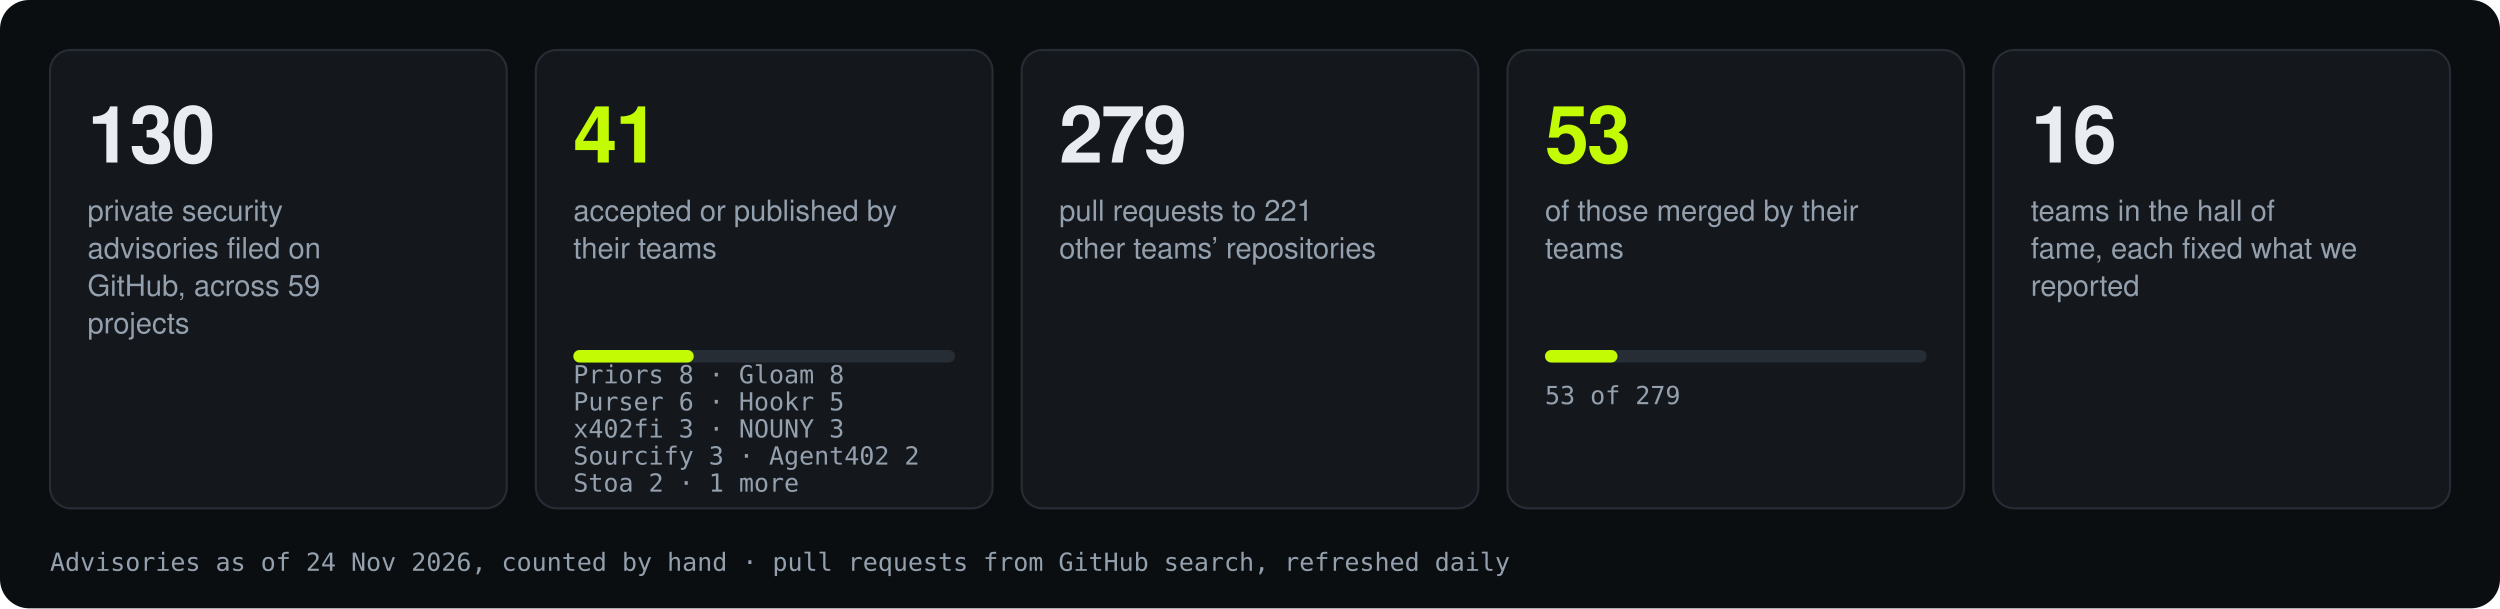
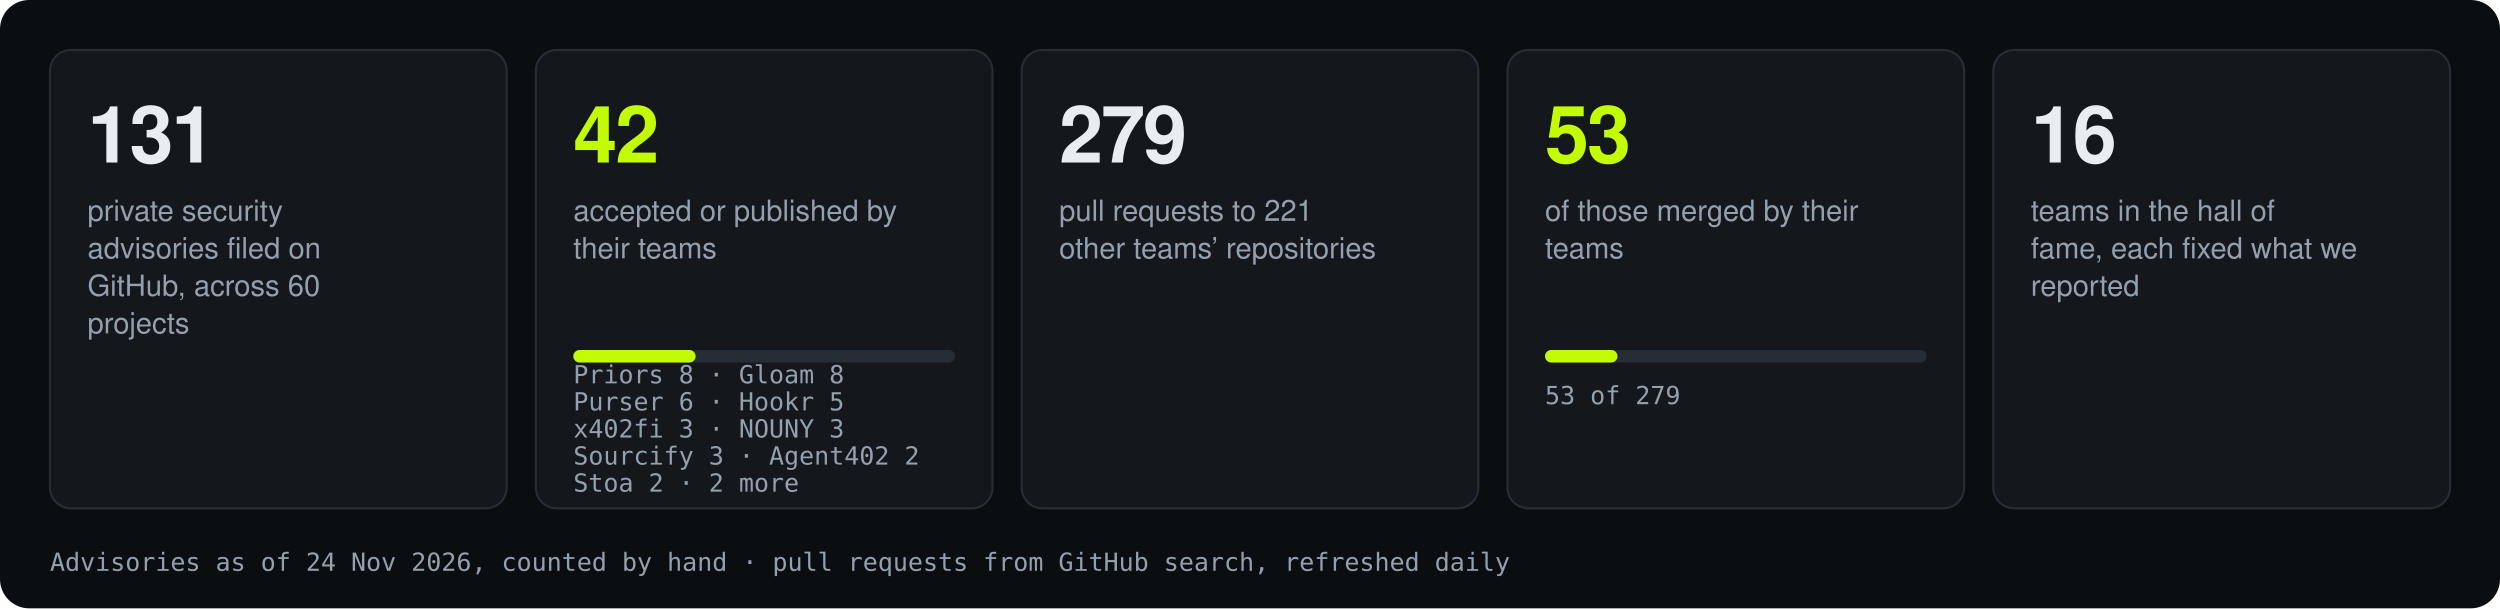
- <svg xmlns="http://www.w3.org/2000/svg" width="1200" height="292" viewBox="0 0 1200 292" role="img" aria-label="130 private security advisories filed on GitHub across 59 projects, 41 accepted or published; 279 pull requests to 221 other teams' repositories, 53 merged; 16 teams in the hall of fame">
+ <svg xmlns="http://www.w3.org/2000/svg" width="1200" height="292" viewBox="0 0 1200 292" role="img" aria-label="131 private security advisories filed on GitHub across 60 projects, 42 accepted or published; 279 pull requests to 221 other teams' repositories, 53 merged; 16 teams in the hall of fame">
  <style>.g{transform-box:fill-box;transform-origin:left;animation:grow 1.2s ease-out both}@keyframes grow{from{transform:scaleX(0)}}@media (prefers-reduced-motion: reduce){*{animation:none!important}}</style>
  <rect width="1200" height="292" rx="14" fill="#0B0E11" />
  <g>
    <rect x="24.0" y="24" width="219.2" height="220" rx="10" fill="#14181D" stroke="#272D35" />
-     <text x="42.0" y="78" font-family="-apple-system,BlinkMacSystemFont,'Segoe UI',Helvetica,Arial,sans-serif" font-size="38" font-weight="700" letter-spacing="-1" fill="#E9ECF0">130</text>
+     <text x="42.0" y="78" font-family="-apple-system,BlinkMacSystemFont,'Segoe UI',Helvetica,Arial,sans-serif" font-size="38" font-weight="700" letter-spacing="-1" fill="#E9ECF0">131</text>
    <text x="42.0" y="106" text-anchor="start" font-family="-apple-system,BlinkMacSystemFont,'Segoe UI',Helvetica,Arial,sans-serif" font-size="14" font-weight="400" fill="#94A0AD">private security</text>
    <text x="42.0" y="124" text-anchor="start" font-family="-apple-system,BlinkMacSystemFont,'Segoe UI',Helvetica,Arial,sans-serif" font-size="14" font-weight="400" fill="#94A0AD">advisories filed on</text>
-     <text x="42.0" y="142" text-anchor="start" font-family="-apple-system,BlinkMacSystemFont,'Segoe UI',Helvetica,Arial,sans-serif" font-size="14" font-weight="400" fill="#94A0AD">GitHub, across 59</text>
+     <text x="42.0" y="142" text-anchor="start" font-family="-apple-system,BlinkMacSystemFont,'Segoe UI',Helvetica,Arial,sans-serif" font-size="14" font-weight="400" fill="#94A0AD">GitHub, across 60</text>
    <text x="42.0" y="160" text-anchor="start" font-family="-apple-system,BlinkMacSystemFont,'Segoe UI',Helvetica,Arial,sans-serif" font-size="14" font-weight="400" fill="#94A0AD">projects</text>
  </g>
  <g>
    <rect x="257.2" y="24" width="219.2" height="220" rx="10" fill="#14181D" stroke="#272D35" />
-     <text x="275.2" y="78" font-family="-apple-system,BlinkMacSystemFont,'Segoe UI',Helvetica,Arial,sans-serif" font-size="38" font-weight="700" letter-spacing="-1" fill="#C2FB03">41</text>
+     <text x="275.2" y="78" font-family="-apple-system,BlinkMacSystemFont,'Segoe UI',Helvetica,Arial,sans-serif" font-size="38" font-weight="700" letter-spacing="-1" fill="#C2FB03">42</text>
    <text x="275.2" y="106" text-anchor="start" font-family="-apple-system,BlinkMacSystemFont,'Segoe UI',Helvetica,Arial,sans-serif" font-size="14" font-weight="400" fill="#94A0AD">accepted or published by</text>
    <text x="275.2" y="124" text-anchor="start" font-family="-apple-system,BlinkMacSystemFont,'Segoe UI',Helvetica,Arial,sans-serif" font-size="14" font-weight="400" fill="#94A0AD">their teams</text>
    <rect x="275.2" y="168" width="183.2" height="6" rx="3" fill="#272D35" />
-     <rect class="g" style="animation-delay:0.35s" x="275.2" y="168" width="57.8" height="6" rx="3" fill="#C2FB03" />
+     <rect class="g" style="animation-delay:0.35s" x="275.2" y="168" width="58.7" height="6" rx="3" fill="#C2FB03" />
    <text x="275.2" y="184" font-family="ui-monospace,SFMono-Regular,'SF Mono',Menlo,Consolas,monospace" font-size="12" fill="#94A0AD">Priors 8 · Gloam 8</text>
    <text x="275.2" y="197" font-family="ui-monospace,SFMono-Regular,'SF Mono',Menlo,Consolas,monospace" font-size="12" fill="#94A0AD">Purser 6 · Hookr 5</text>
    <text x="275.2" y="210" font-family="ui-monospace,SFMono-Regular,'SF Mono',Menlo,Consolas,monospace" font-size="12" fill="#94A0AD">x402fi 3 · NOUNY 3</text>
    <text x="275.2" y="223" font-family="ui-monospace,SFMono-Regular,'SF Mono',Menlo,Consolas,monospace" font-size="12" fill="#94A0AD">Sourcify 3 · Agent402 2</text>
-     <text x="275.2" y="236" font-family="ui-monospace,SFMono-Regular,'SF Mono',Menlo,Consolas,monospace" font-size="12" fill="#94A0AD">Stoa 2 · 1 more</text>
+     <text x="275.2" y="236" font-family="ui-monospace,SFMono-Regular,'SF Mono',Menlo,Consolas,monospace" font-size="12" fill="#94A0AD">Stoa 2 · 2 more</text>
  </g>
  <g>
    <rect x="490.4" y="24" width="219.2" height="220" rx="10" fill="#14181D" stroke="#272D35" />
    <text x="508.4" y="78" font-family="-apple-system,BlinkMacSystemFont,'Segoe UI',Helvetica,Arial,sans-serif" font-size="38" font-weight="700" letter-spacing="-1" fill="#E9ECF0">279</text>
    <text x="508.4" y="106" text-anchor="start" font-family="-apple-system,BlinkMacSystemFont,'Segoe UI',Helvetica,Arial,sans-serif" font-size="14" font-weight="400" fill="#94A0AD">pull requests to 221</text>
    <text x="508.4" y="124" text-anchor="start" font-family="-apple-system,BlinkMacSystemFont,'Segoe UI',Helvetica,Arial,sans-serif" font-size="14" font-weight="400" fill="#94A0AD">other teams’ repositories</text>
  </g>
  <g>
    <rect x="723.6" y="24" width="219.2" height="220" rx="10" fill="#14181D" stroke="#272D35" />
    <text x="741.6" y="78" font-family="-apple-system,BlinkMacSystemFont,'Segoe UI',Helvetica,Arial,sans-serif" font-size="38" font-weight="700" letter-spacing="-1" fill="#C2FB03">53</text>
    <text x="741.6" y="106" text-anchor="start" font-family="-apple-system,BlinkMacSystemFont,'Segoe UI',Helvetica,Arial,sans-serif" font-size="14" font-weight="400" fill="#94A0AD">of those merged by their</text>
    <text x="741.6" y="124" text-anchor="start" font-family="-apple-system,BlinkMacSystemFont,'Segoe UI',Helvetica,Arial,sans-serif" font-size="14" font-weight="400" fill="#94A0AD">teams</text>
    <rect x="741.6" y="168" width="183.2" height="6" rx="3" fill="#272D35" />
    <rect class="g" style="animation-delay:0.65s" x="741.6" y="168" width="34.8" height="6" rx="3" fill="#C2FB03" />
    <text x="741.6" y="194" font-family="ui-monospace,SFMono-Regular,'SF Mono',Menlo,Consolas,monospace" font-size="12" fill="#94A0AD">53 of 279</text>
  </g>
  <g>
    <rect x="956.8" y="24" width="219.2" height="220" rx="10" fill="#14181D" stroke="#272D35" />
    <text x="974.8" y="78" font-family="-apple-system,BlinkMacSystemFont,'Segoe UI',Helvetica,Arial,sans-serif" font-size="38" font-weight="700" letter-spacing="-1" fill="#E9ECF0">16</text>
    <text x="974.8" y="106" text-anchor="start" font-family="-apple-system,BlinkMacSystemFont,'Segoe UI',Helvetica,Arial,sans-serif" font-size="14" font-weight="400" fill="#94A0AD">teams in the hall of</text>
    <text x="974.8" y="124" text-anchor="start" font-family="-apple-system,BlinkMacSystemFont,'Segoe UI',Helvetica,Arial,sans-serif" font-size="14" font-weight="400" fill="#94A0AD">fame, each fixed what we</text>
    <text x="974.8" y="142" text-anchor="start" font-family="-apple-system,BlinkMacSystemFont,'Segoe UI',Helvetica,Arial,sans-serif" font-size="14" font-weight="400" fill="#94A0AD">reported</text>
  </g>
  <text x="24" y="274" font-family="ui-monospace,SFMono-Regular,'SF Mono',Menlo,Consolas,monospace" font-size="12" fill="#94A0AD">Advisories as of 24 Nov 2026, counted by hand · pull requests from GitHub search, refreshed daily</text>
</svg>
